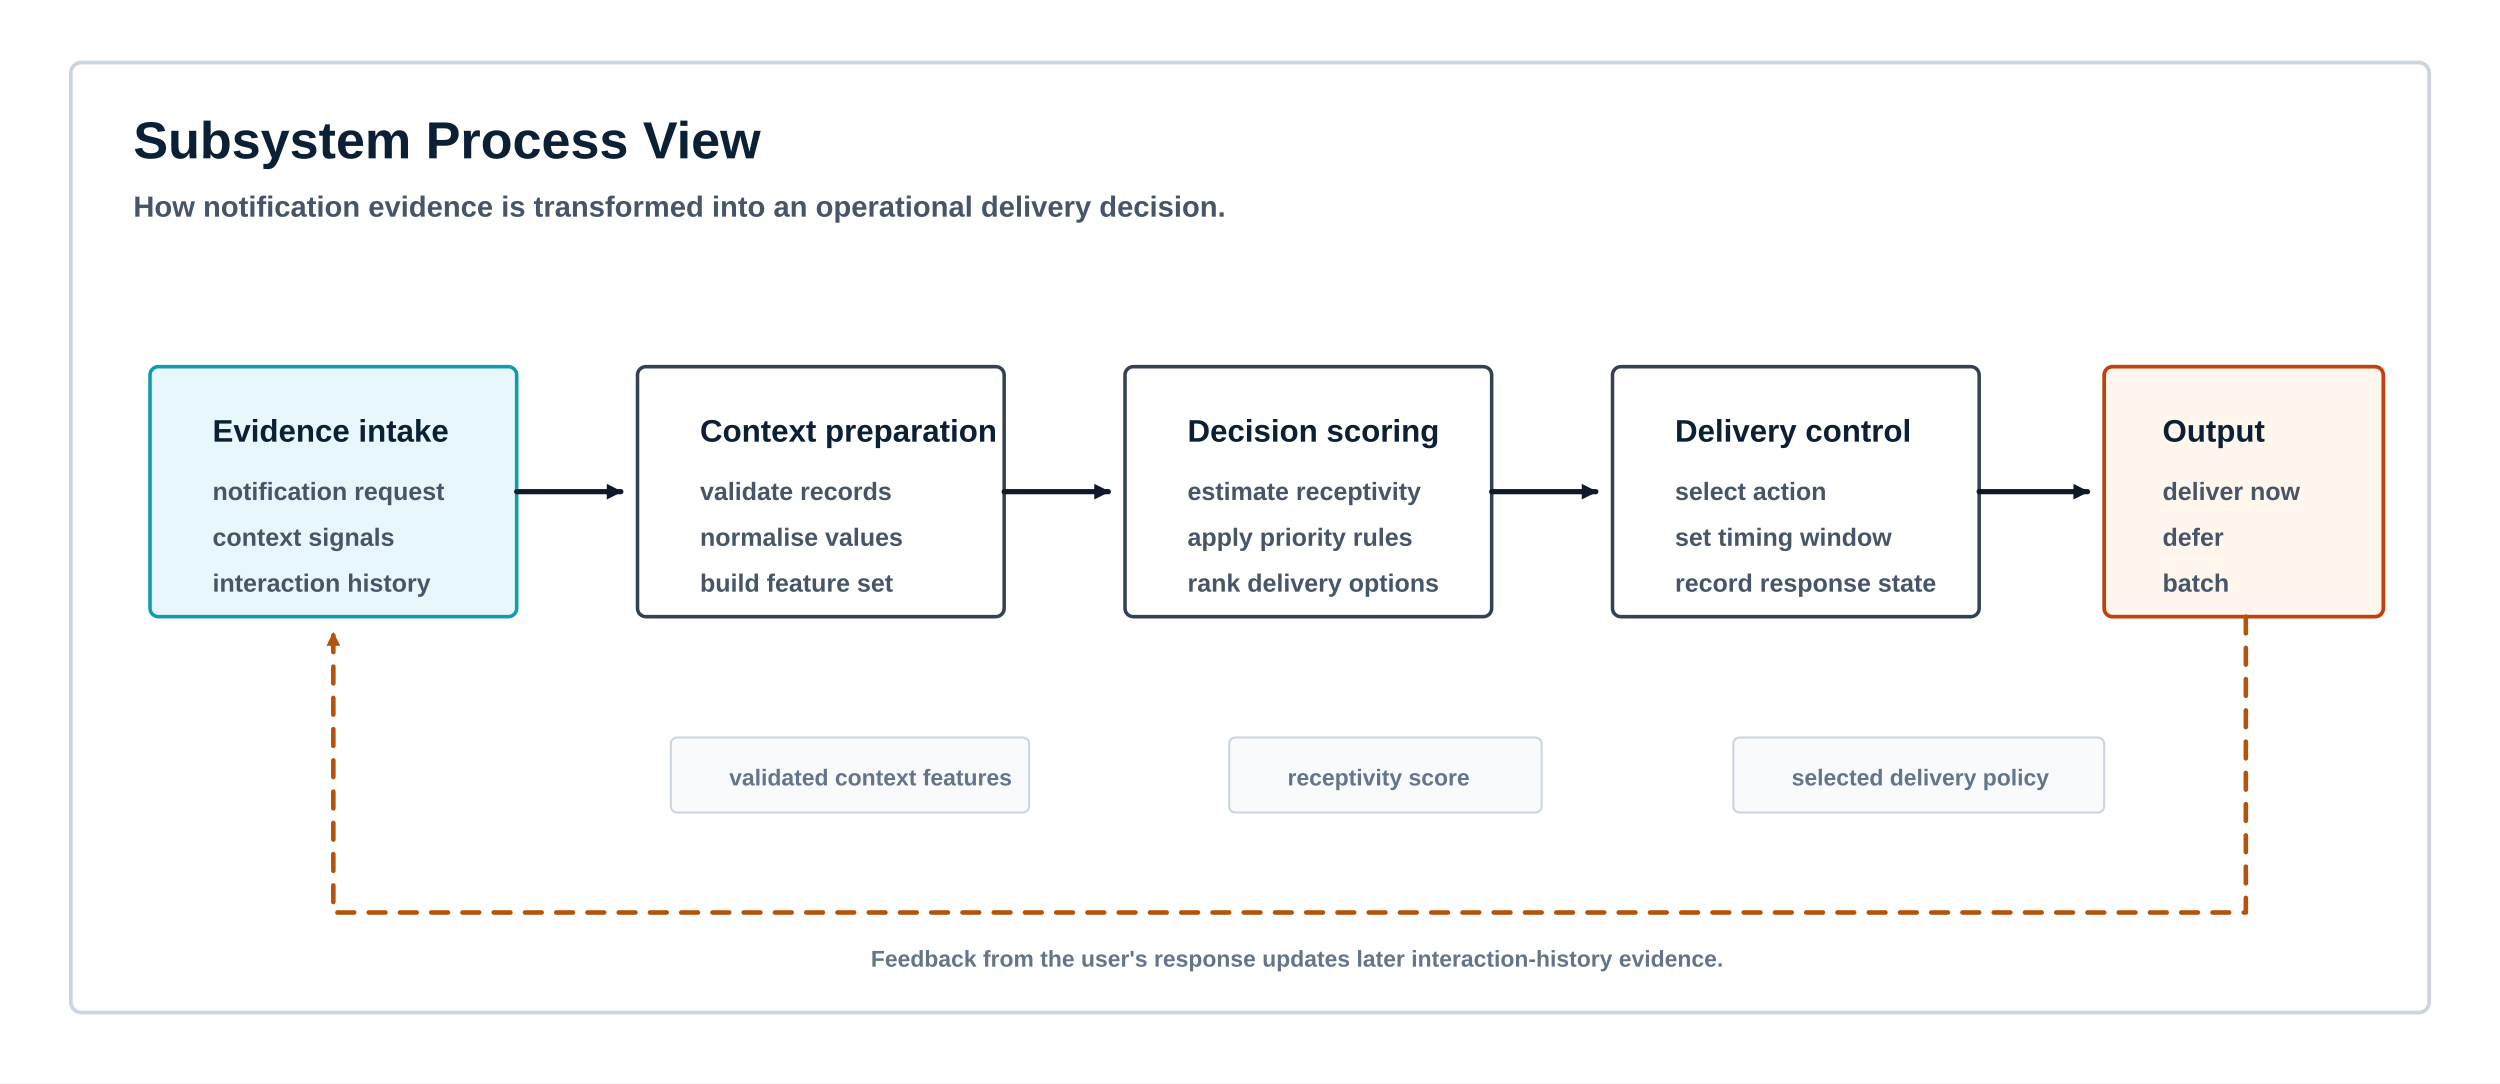
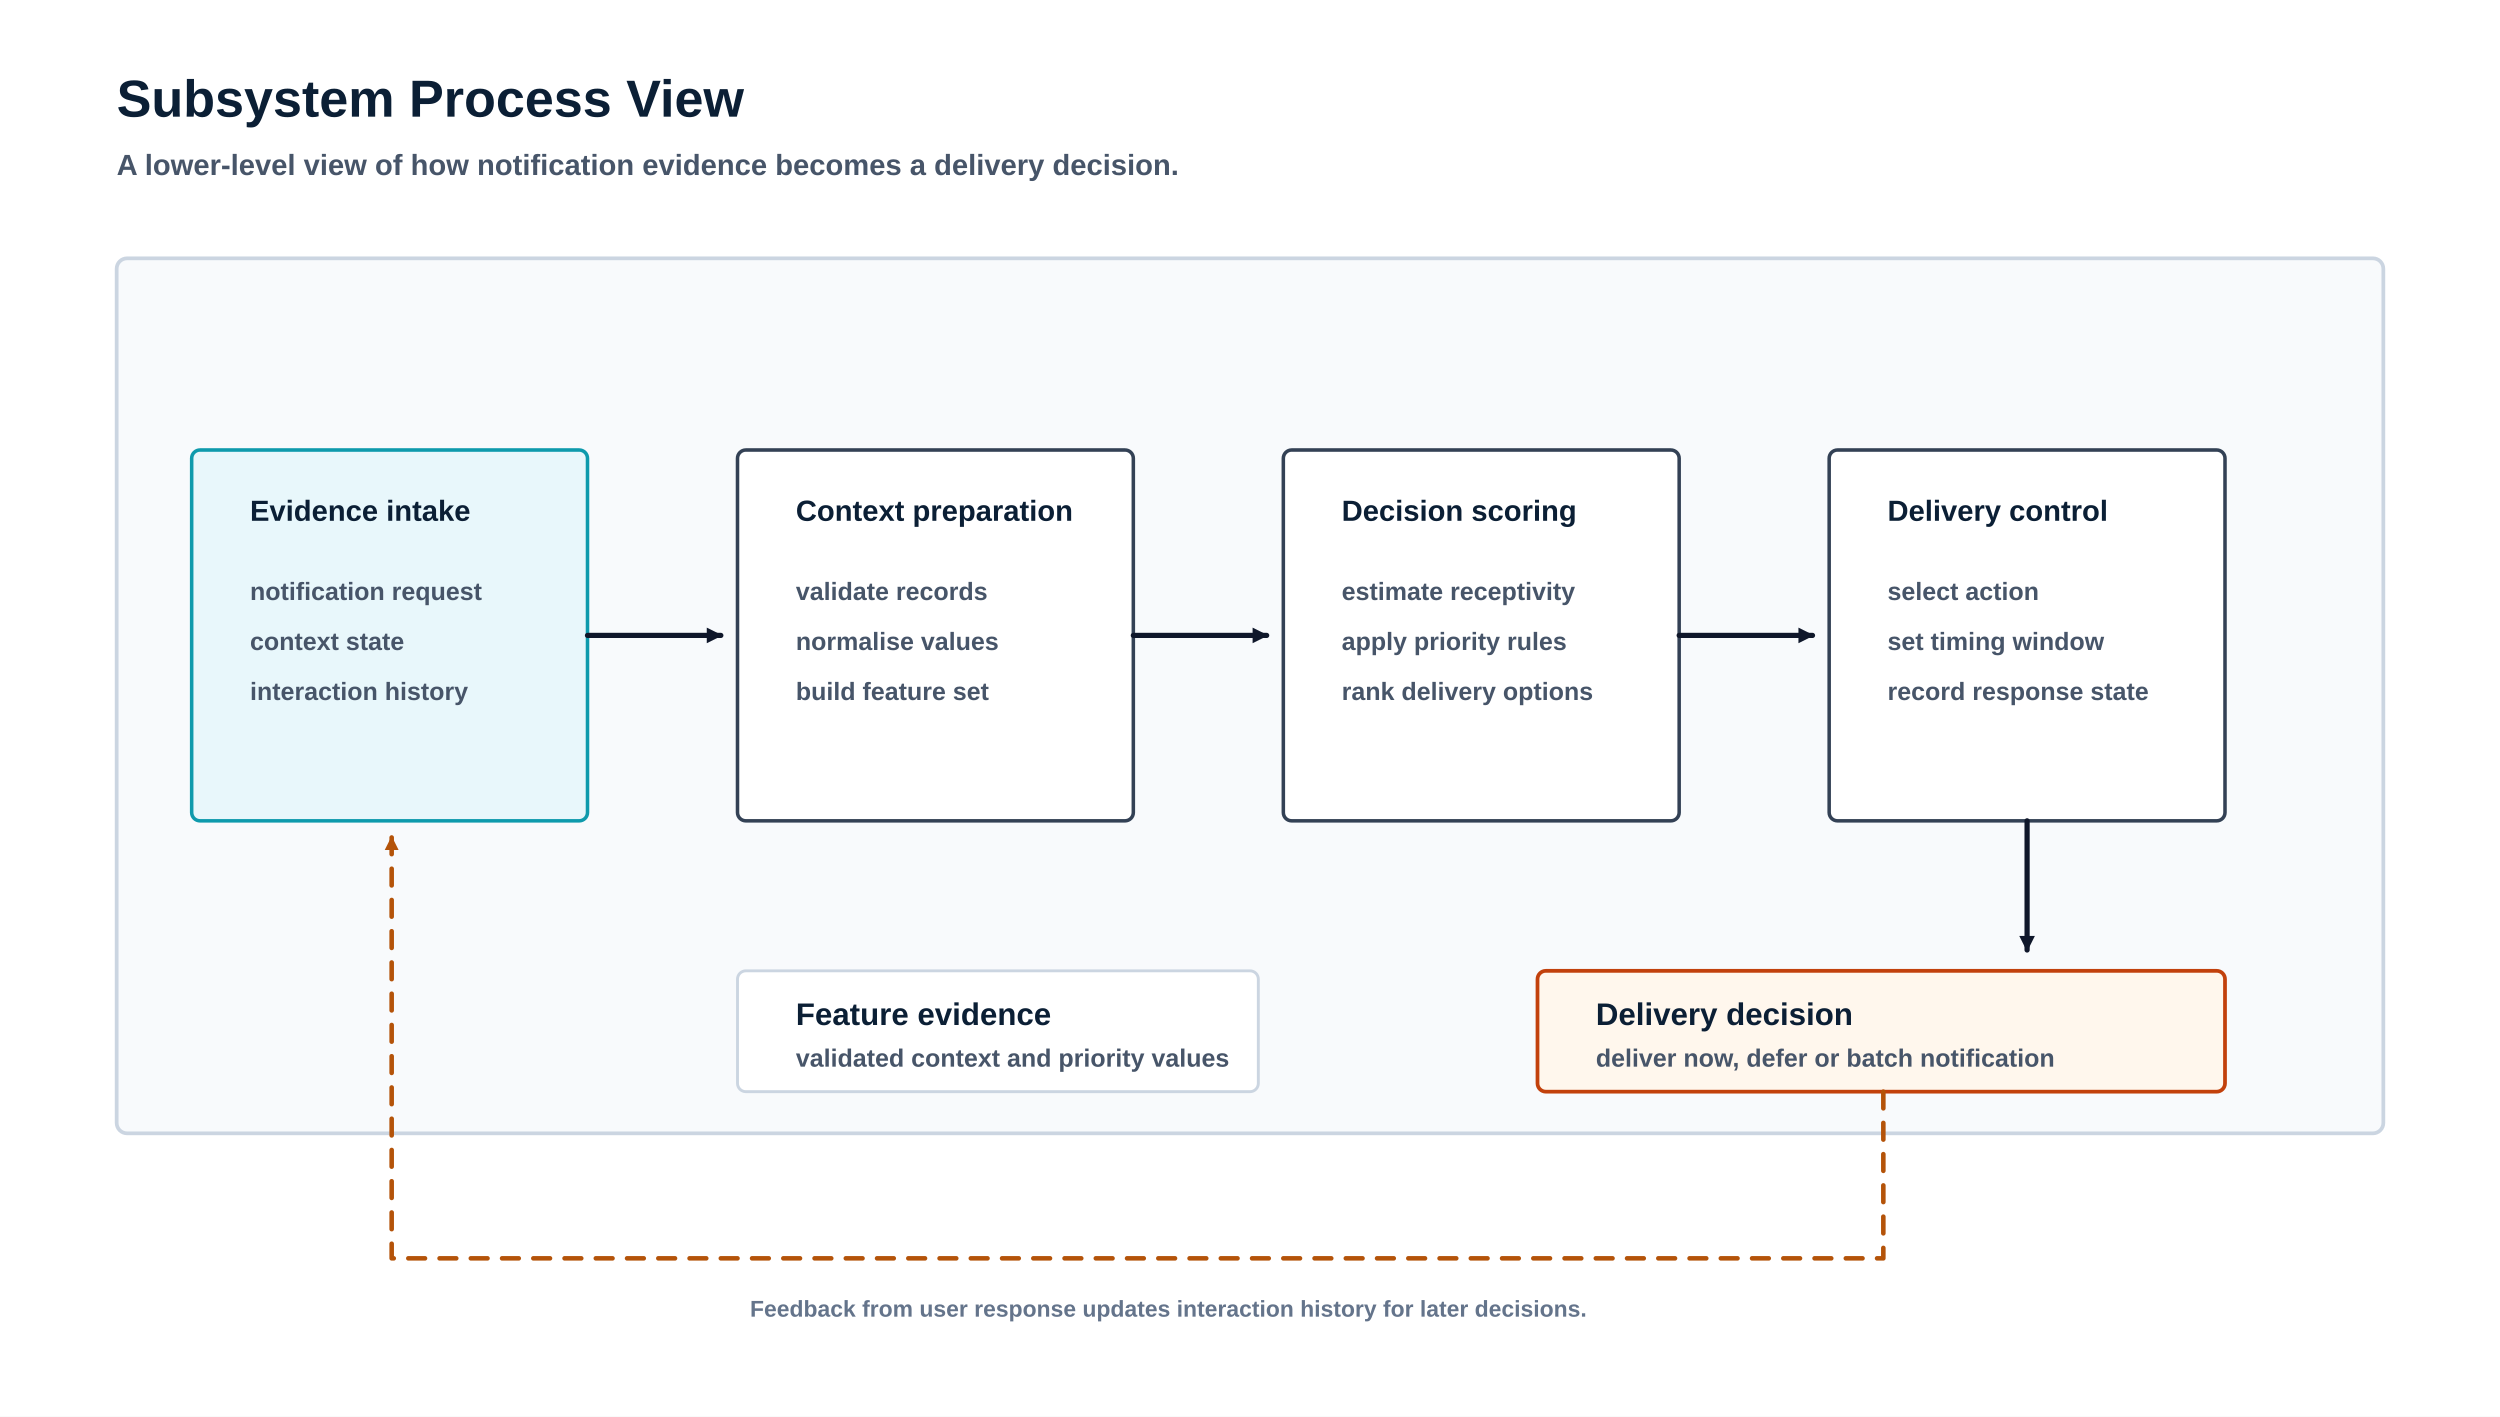
- <svg xmlns="http://www.w3.org/2000/svg" width="1200" height="520" viewBox="0 0 1200 520" role="img" aria-labelledby="title desc">
+ <svg xmlns="http://www.w3.org/2000/svg" width="1200" height="680" viewBox="0 0 1200 680" role="img" aria-labelledby="title desc">
  <defs>
    <marker id="arrow" viewBox="0 0 12 12" refX="10" refY="6" markerWidth="9" markerHeight="9" orient="auto" markerUnits="userSpaceOnUse">
      <path d="M1 1L11 6L1 11Z" fill="#0f172a" />
    </marker>
    <marker id="feedback-arrow" viewBox="0 0 12 12" refX="10" refY="6" markerWidth="8" markerHeight="8" orient="auto" markerUnits="userSpaceOnUse">
      <path d="M1 1L11 6L1 11Z" fill="#b45309" />
    </marker>
    <style>
-       .title { font-family: Arial, Helvetica, sans-serif; font-size: 25px; font-weight: 700; fill: #0b1f35; }
-       .subtitle { font-family: Arial, Helvetica, sans-serif; font-size: 14px; font-weight: 600; fill: #475569; }
-       .stage-title { font-family: Arial, Helvetica, sans-serif; font-size: 15px; font-weight: 700; fill: #0b1f35; }
-       .stage-copy { font-family: Arial, Helvetica, sans-serif; font-size: 12px; font-weight: 600; fill: #475569; }
-       .label { font-family: Arial, Helvetica, sans-serif; font-size: 11px; font-weight: 700; fill: #64748b; }
-       .panel { fill: #ffffff; stroke: #cbd5e1; stroke-width: 1.8; }
-       .stage { fill: #ffffff; stroke: #334155; stroke-width: 1.7; }
-       .input { fill: #e8f7fb; stroke: #0e9caf; stroke-width: 1.7; }
-       .output { fill: #fff7ed; stroke: #c2410c; stroke-width: 1.8; }
-       .flow { stroke: #0f172a; stroke-width: 2.5; fill: none; stroke-linecap: round; stroke-linejoin: round; marker-end: url(#arrow); }
-       .feedback { stroke: #b45309; stroke-width: 2.2; fill: none; stroke-linecap: round; stroke-linejoin: round; stroke-dasharray: 8 7; marker-end: url(#feedback-arrow); }
+       .title{font-family:Arial,Helvetica,sans-serif;font-size:25px;font-weight:700;fill:#0b1f35}.subtitle{font-family:Arial,Helvetica,sans-serif;font-size:14px;font-weight:600;fill:#475569}.section{font-family:Arial,Helvetica,sans-serif;font-size:14px;font-weight:700;fill:#0b1f35}.box-title{font-family:Arial,Helvetica,sans-serif;font-size:15px;font-weight:700;fill:#0b1f35}.box-copy{font-family:Arial,Helvetica,sans-serif;font-size:12px;font-weight:600;fill:#475569}.small{font-family:Arial,Helvetica,sans-serif;font-size:11px;font-weight:700;fill:#64748b}.panel{fill:#f8fafc;stroke:#cbd5e1;stroke-width:1.8}.system{fill:#fff;stroke:#0f172a;stroke-width:2.1}.module{fill:#fff;stroke:#334155;stroke-width:1.7}.accent{fill:#e8f7fb;stroke:#0e9aac;stroke-width:1.7}.output{fill:#fff7ed;stroke:#c2410c;stroke-width:1.8}.flow{stroke:#0f172a;stroke-width:2.5;fill:none;stroke-linecap:round;stroke-linejoin:round;marker-end:url(#arrow)}.feedback{stroke:#b45309;stroke-width:2.2;fill:none;stroke-linecap:round;stroke-linejoin:round;stroke-dasharray:8 7;marker-end:url(#feedback-arrow)}.note{fill:#fff;stroke:#cbd5e1;stroke-width:1.4}
    </style>
  </defs>
-   <rect width="1200" height="520" fill="#ffffff" />
-   <rect x="34" y="30" width="1132" height="456" rx="5" class="panel" />
-   <text x="64" y="76" class="title">Subsystem Process View</text>
-   <text x="64" y="104" class="subtitle">How notification evidence is transformed into an operational delivery decision.</text>
-   <rect x="72" y="176" width="176" height="120" rx="4" class="input" />
-   <text x="102" y="212" class="stage-title">Evidence intake</text>
-   <text x="102" y="240" class="stage-copy">notification request</text>
-   <text x="102" y="262" class="stage-copy">context signals</text>
-   <text x="102" y="284" class="stage-copy">interaction history</text>
-   <rect x="306" y="176" width="176" height="120" rx="4" class="stage" />
-   <text x="336" y="212" class="stage-title">Context preparation</text>
-   <text x="336" y="240" class="stage-copy">validate records</text>
-   <text x="336" y="262" class="stage-copy">normalise values</text>
-   <text x="336" y="284" class="stage-copy">build feature set</text>
-   <rect x="540" y="176" width="176" height="120" rx="4" class="stage" />
-   <text x="570" y="212" class="stage-title">Decision scoring</text>
-   <text x="570" y="240" class="stage-copy">estimate receptivity</text>
-   <text x="570" y="262" class="stage-copy">apply priority rules</text>
-   <text x="570" y="284" class="stage-copy">rank delivery options</text>
-   <rect x="774" y="176" width="176" height="120" rx="4" class="stage" />
-   <text x="804" y="212" class="stage-title">Delivery control</text>
-   <text x="804" y="240" class="stage-copy">select action</text>
-   <text x="804" y="262" class="stage-copy">set timing window</text>
-   <text x="804" y="284" class="stage-copy">record response state</text>
-   <rect x="1010" y="176" width="134" height="120" rx="4" class="output" />
-   <text x="1038" y="212" class="stage-title">Output</text>
-   <text x="1038" y="240" class="stage-copy">deliver now</text>
-   <text x="1038" y="262" class="stage-copy">defer</text>
-   <text x="1038" y="284" class="stage-copy">batch</text>
-   <path d="M248 236H298" class="flow" />
-   <path d="M482 236H532" class="flow" />
-   <path d="M716 236H766" class="flow" />
-   <path d="M950 236H1002" class="flow" />
-   <rect x="322" y="354" width="172" height="36" rx="3" fill="#f8fafc" stroke="#cbd5e1" />
-   <text x="350" y="377" class="label">validated context features</text>
-   <rect x="590" y="354" width="150" height="36" rx="3" fill="#f8fafc" stroke="#cbd5e1" />
-   <text x="618" y="377" class="label">receptivity score</text>
-   <rect x="832" y="354" width="178" height="36" rx="3" fill="#f8fafc" stroke="#cbd5e1" />
-   <text x="860" y="377" class="label">selected delivery policy</text>
-   <path d="M1078 296V438H160V304" class="feedback" />
-   <text x="418" y="464" class="label">Feedback from the user's response updates later interaction-history evidence.</text>
+   <rect width="1200" height="680" fill="#ffffff" />
+   <text x="56" y="56" class="title">Subsystem Process View</text>
+   <text x="56" y="84" class="subtitle">A lower-level view of how notification evidence becomes a delivery decision.</text>
+   <rect x="56" y="124" width="1088" height="420" rx="5" class="panel" />
+   <rect x="92" y="216" width="190" height="178" rx="4" class="accent" />
+   <text x="120" y="250" class="section">Evidence intake</text>
+   <text x="120" y="288" class="box-copy">notification request</text>
+   <text x="120" y="312" class="box-copy">context state</text>
+   <text x="120" y="336" class="box-copy">interaction history</text>
+   <rect x="354" y="216" width="190" height="178" rx="4" class="module" />
+   <text x="382" y="250" class="section">Context preparation</text>
+   <text x="382" y="288" class="box-copy">validate records</text>
+   <text x="382" y="312" class="box-copy">normalise values</text>
+   <text x="382" y="336" class="box-copy">build feature set</text>
+   <rect x="616" y="216" width="190" height="178" rx="4" class="module" />
+   <text x="644" y="250" class="section">Decision scoring</text>
+   <text x="644" y="288" class="box-copy">estimate receptivity</text>
+   <text x="644" y="312" class="box-copy">apply priority rules</text>
+   <text x="644" y="336" class="box-copy">rank delivery options</text>
+   <rect x="878" y="216" width="190" height="178" rx="4" class="module" />
+   <text x="906" y="250" class="section">Delivery control</text>
+   <text x="906" y="288" class="box-copy">select action</text>
+   <text x="906" y="312" class="box-copy">set timing window</text>
+   <text x="906" y="336" class="box-copy">record response state</text>
+   <path d="M282 305H346" class="flow" />
+   <path d="M544 305H608" class="flow" />
+   <path d="M806 305H870" class="flow" />
+   <rect x="738" y="466" width="330" height="58" rx="4" class="output" />
+   <text x="766" y="492" class="box-title">Delivery decision</text>
+   <text x="766" y="512" class="box-copy">deliver now, defer or batch notification</text>
+   <path d="M973 394V456" class="flow" />
+   <rect x="354" y="466" width="250" height="58" rx="4" class="note" />
+   <text x="382" y="492" class="box-title">Feature evidence</text>
+   <text x="382" y="512" class="box-copy">validated context and priority values</text>
+   <path d="M904 524V604H188V402" class="feedback" />
+   <text x="360" y="632" class="small">Feedback from user response updates interaction history for later decisions.</text>
</svg>
